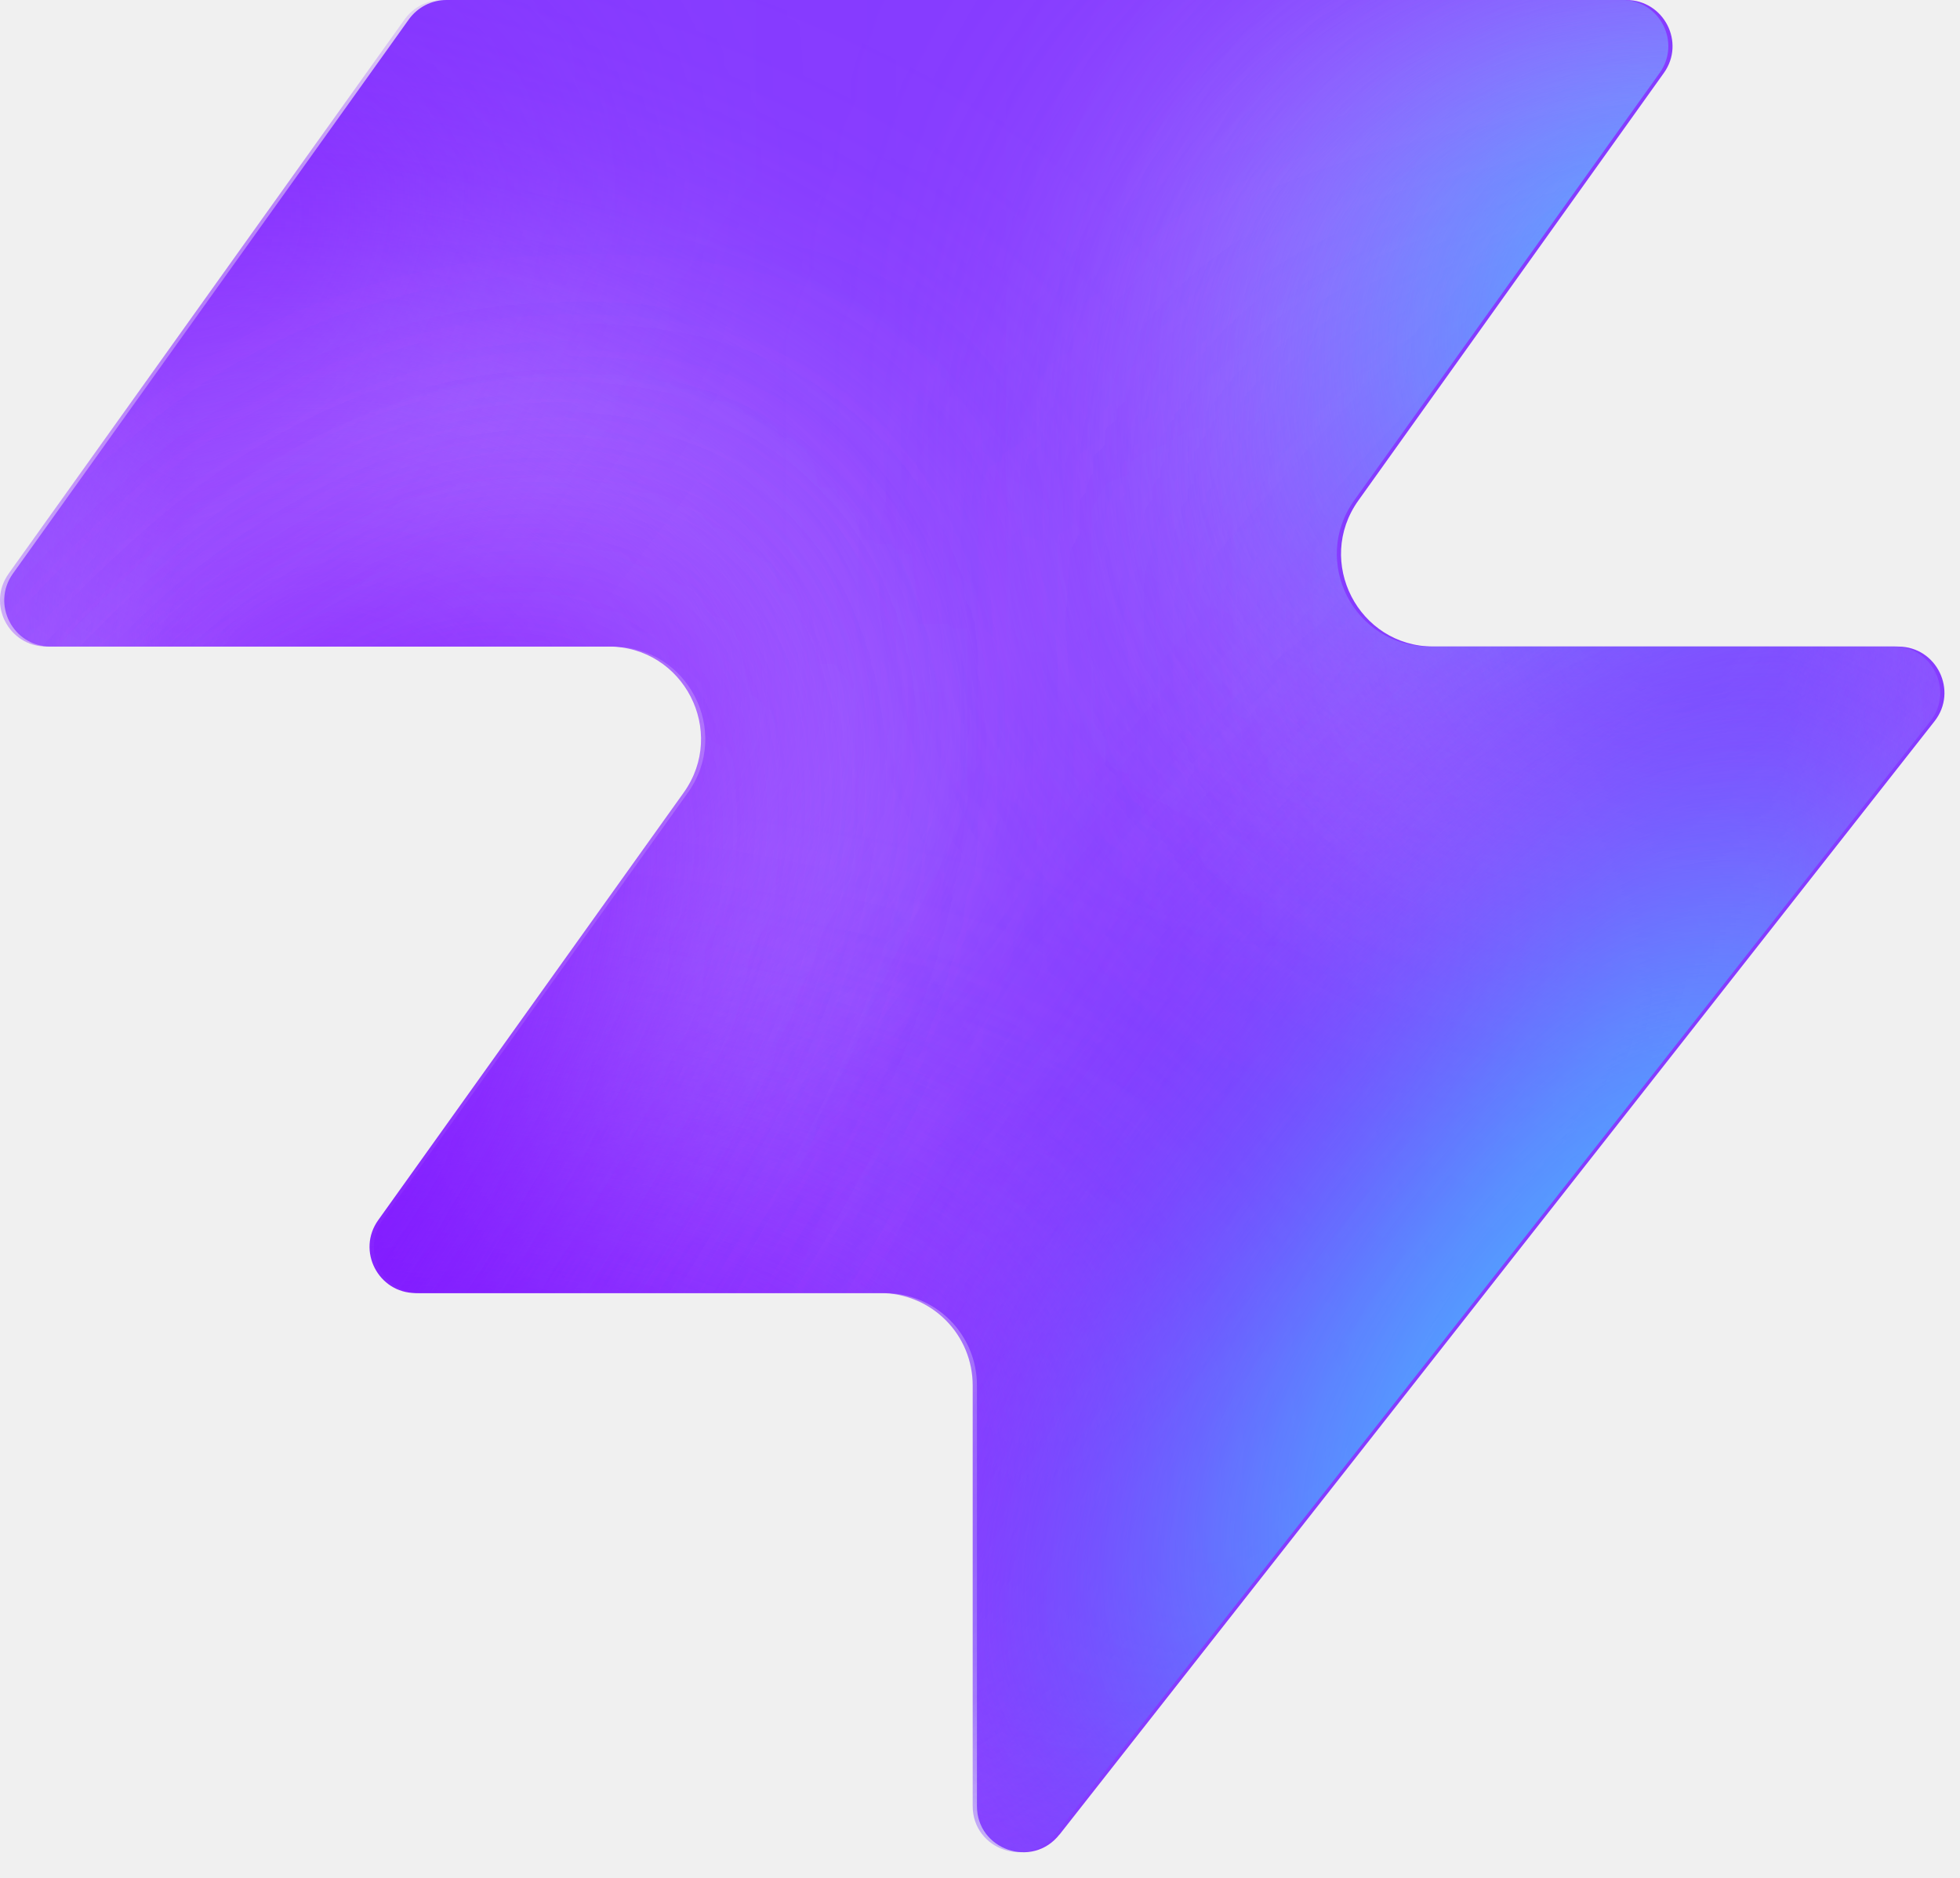
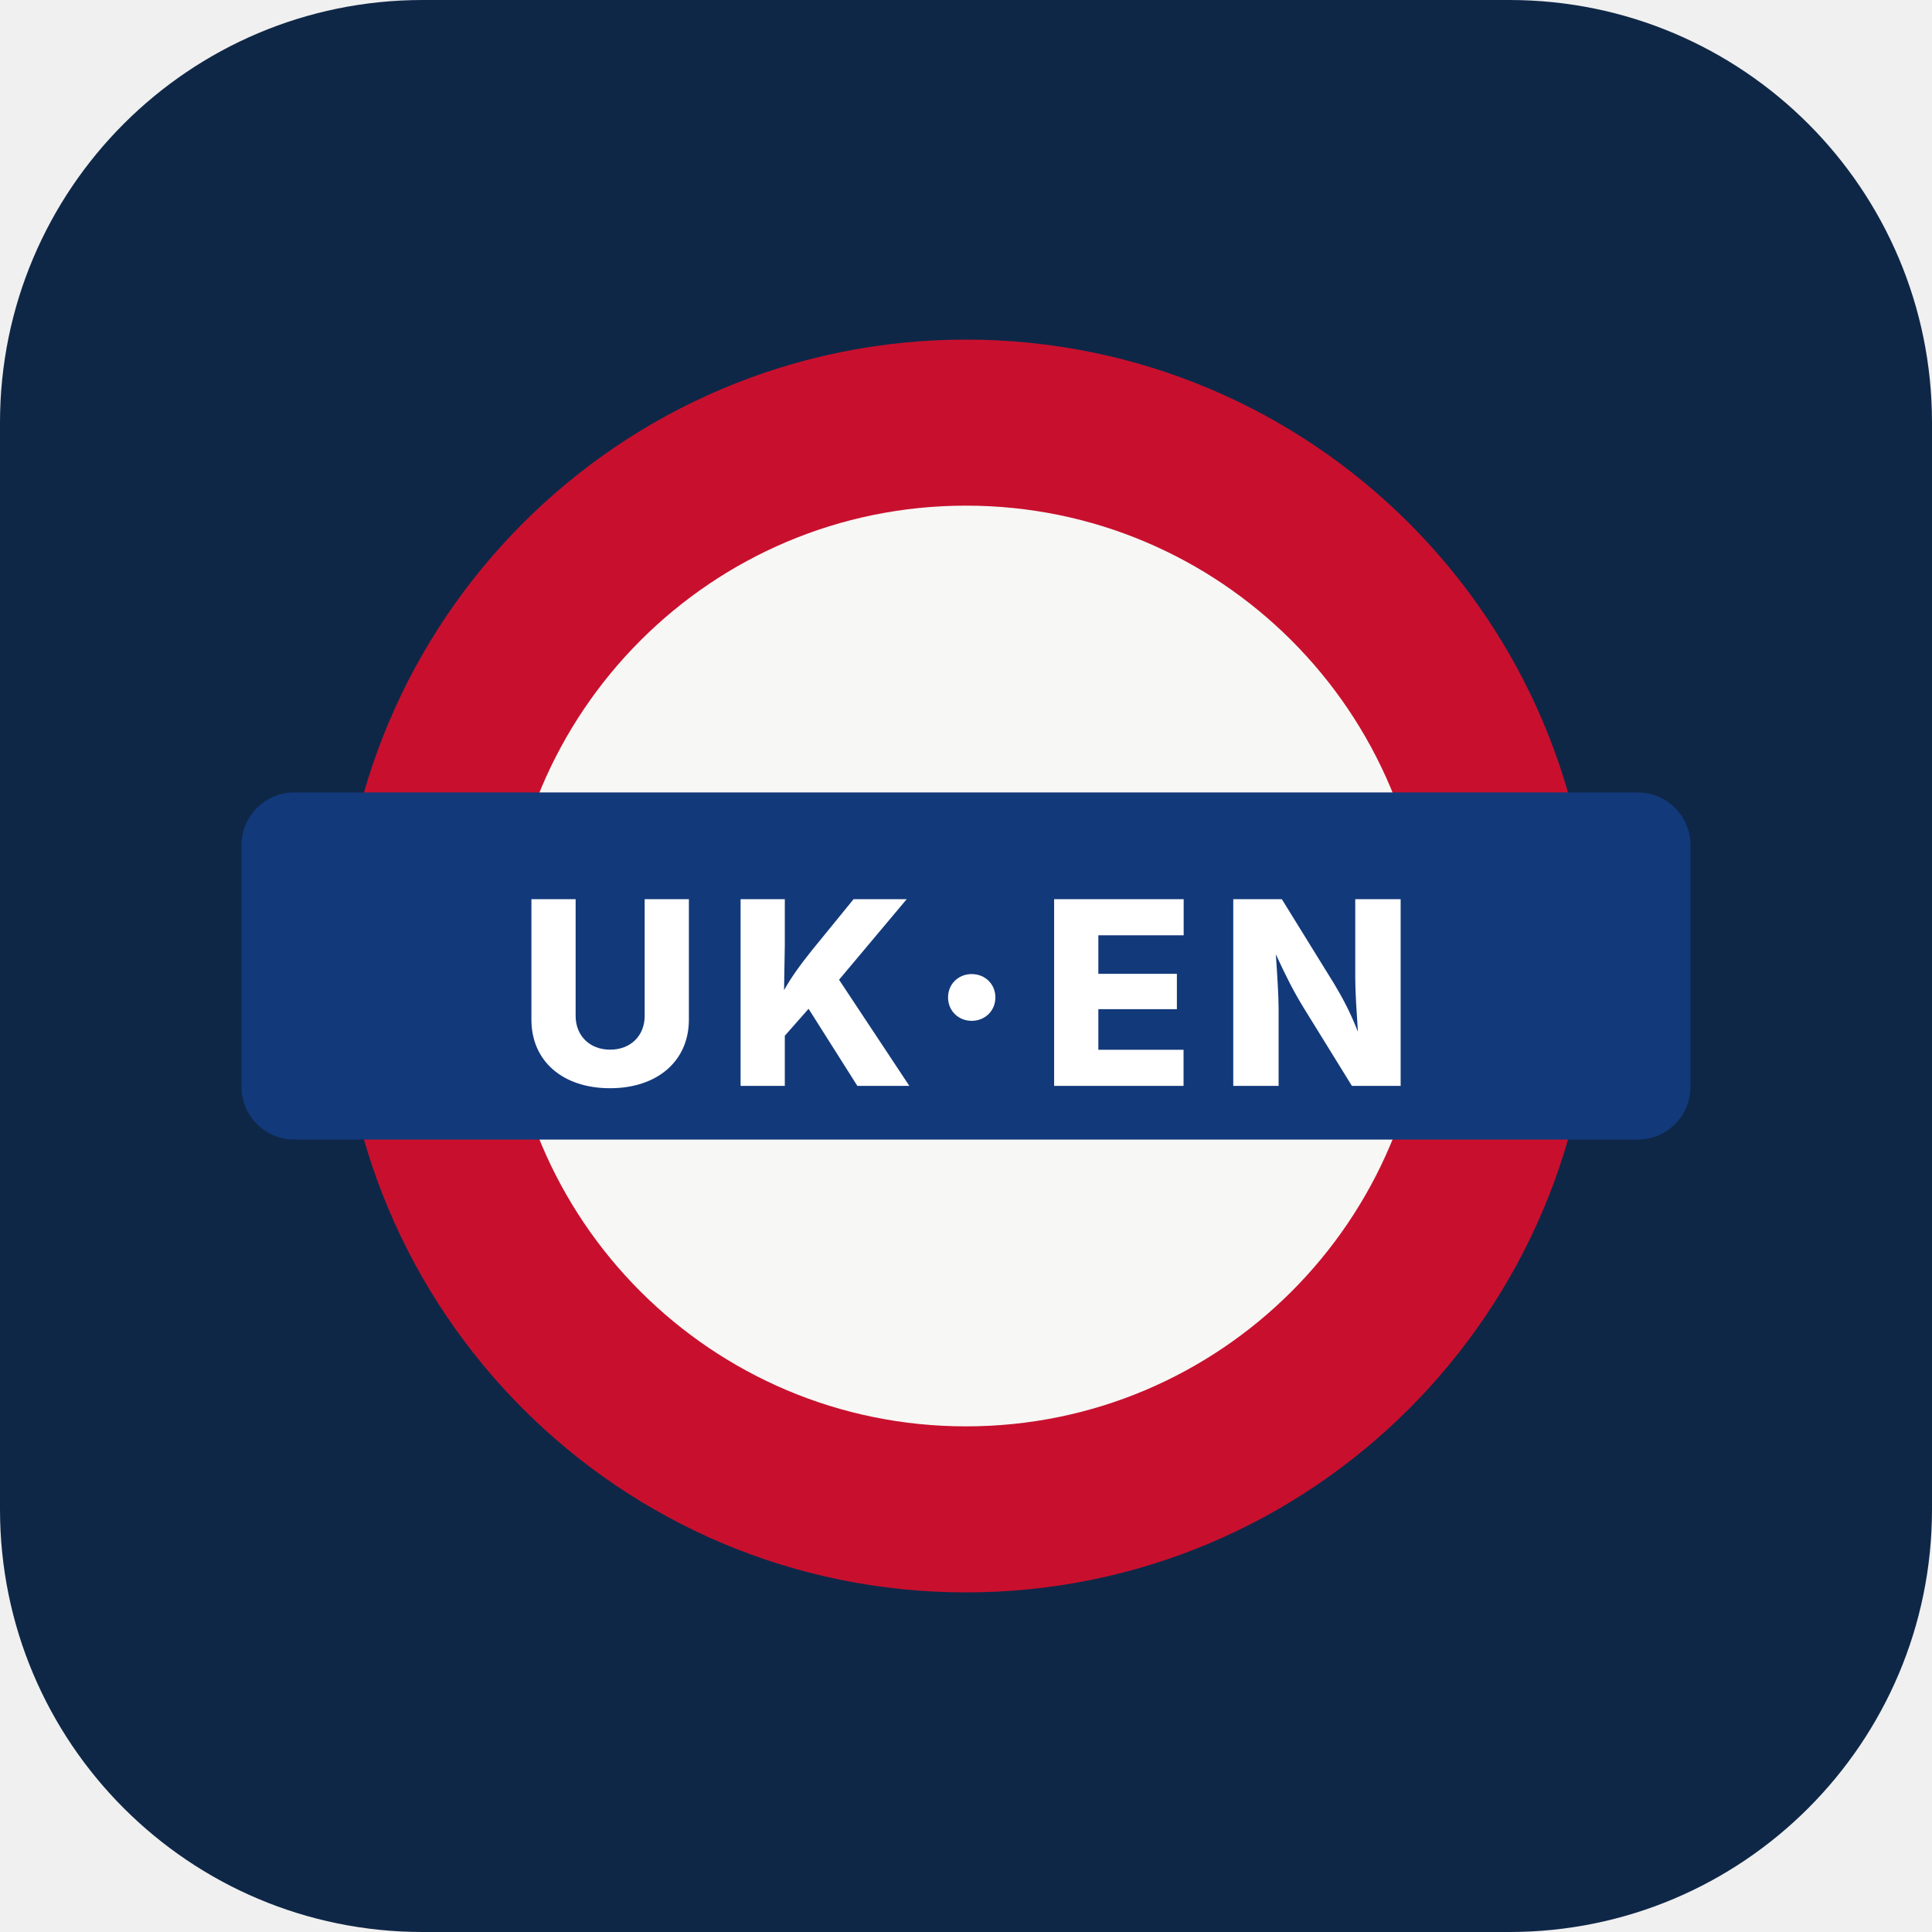
- <svg xmlns="http://www.w3.org/2000/svg" width="48" height="46" fill="none" viewBox="0 0 48 46">
-   <path fill="#863bff" d="M25.946 44.938c-.664.845-2.021.375-2.021-.698V33.937a2.26 2.26 0 0 0-2.262-2.262H10.287c-.92 0-1.456-1.04-.92-1.788l7.48-10.471c1.07-1.497 0-3.578-1.842-3.578H1.237c-.92 0-1.456-1.04-.92-1.788L10.013.474c.214-.297.556-.474.92-.474h28.894c.92 0 1.456 1.04.92 1.788l-7.48 10.471c-1.07 1.498 0 3.579 1.842 3.579h11.377c.943 0 1.473 1.088.89 1.83L25.947 44.94z" style="fill:#863bff;fill:color(display-p3 .525 .23 1);fill-opacity:1" />
-   <mask id="a" width="48" height="46" x="0" y="0" maskUnits="userSpaceOnUse" style="mask-type:alpha">
-     <path fill="#000" d="M25.842 44.938c-.664.844-2.021.375-2.021-.698V33.937a2.26 2.26 0 0 0-2.262-2.262H10.183c-.92 0-1.456-1.04-.92-1.788l7.48-10.471c1.07-1.498 0-3.579-1.842-3.579H1.133c-.92 0-1.456-1.04-.92-1.787L9.91.473c.214-.297.556-.474.92-.474h28.894c.92 0 1.456 1.04.92 1.788l-7.48 10.471c-1.07 1.498 0 3.578 1.842 3.578h11.377c.943 0 1.473 1.088.89 1.832L25.843 44.94z" style="fill:#000;fill-opacity:1" />
-   </mask>
-   <g mask="url(#a)">
-     <g filter="url(#b)">
-       <ellipse cx="5.508" cy="14.704" fill="#ede6ff" rx="5.508" ry="14.704" style="fill:#ede6ff;fill:color(display-p3 .927 .903 1);fill-opacity:1" transform="matrix(.00324 1 1 -.00324 -4.47 31.516)" />
-     </g>
-     <g filter="url(#c)">
-       <ellipse cx="10.399" cy="29.851" fill="#ede6ff" rx="10.399" ry="29.851" style="fill:#ede6ff;fill:color(display-p3 .927 .903 1);fill-opacity:1" transform="matrix(.00324 1 1 -.00324 -39.328 7.883)" />
-     </g>
-     <g filter="url(#d)">
-       <ellipse cx="5.508" cy="30.487" fill="#7e14ff" rx="5.508" ry="30.487" style="fill:#7e14ff;fill:color(display-p3 .492 .077 1);fill-opacity:1" transform="rotate(89.814 -25.913 -14.639)scale(1 -1)" />
-     </g>
-     <g filter="url(#e)">
-       <ellipse cx="5.508" cy="30.599" fill="#7e14ff" rx="5.508" ry="30.599" style="fill:#7e14ff;fill:color(display-p3 .492 .077 1);fill-opacity:1" transform="rotate(89.814 -32.644 -3.334)scale(1 -1)" />
-     </g>
-     <g filter="url(#f)">
-       <ellipse cx="5.508" cy="30.599" fill="#7e14ff" rx="5.508" ry="30.599" style="fill:#7e14ff;fill:color(display-p3 .492 .077 1);fill-opacity:1" transform="matrix(.00324 1 1 -.00324 -34.34 30.47)" />
-     </g>
-     <g filter="url(#g)">
-       <ellipse cx="14.072" cy="22.078" fill="#ede6ff" rx="14.072" ry="22.078" style="fill:#ede6ff;fill:color(display-p3 .927 .903 1);fill-opacity:1" transform="rotate(93.35 24.506 48.493)scale(-1 1)" />
-     </g>
-     <g filter="url(#h)">
-       <ellipse cx="3.47" cy="21.501" fill="#7e14ff" rx="3.47" ry="21.501" style="fill:#7e14ff;fill:color(display-p3 .492 .077 1);fill-opacity:1" transform="rotate(89.009 28.708 47.59)scale(-1 1)" />
-     </g>
-     <g filter="url(#i)">
-       <ellipse cx="3.47" cy="21.501" fill="#7e14ff" rx="3.47" ry="21.501" style="fill:#7e14ff;fill:color(display-p3 .492 .077 1);fill-opacity:1" transform="rotate(89.009 28.708 47.59)scale(-1 1)" />
-     </g>
-     <g filter="url(#j)">
-       <ellipse cx=".387" cy="8.972" fill="#7e14ff" rx="4.407" ry="29.108" style="fill:#7e14ff;fill:color(display-p3 .492 .077 1);fill-opacity:1" transform="rotate(39.51 .387 8.972)" />
-     </g>
-     <g filter="url(#k)">
-       <ellipse cx="47.523" cy="-6.092" fill="#7e14ff" rx="4.407" ry="29.108" style="fill:#7e14ff;fill:color(display-p3 .492 .077 1);fill-opacity:1" transform="rotate(37.892 47.523 -6.092)" />
-     </g>
-     <g filter="url(#l)">
-       <ellipse cx="41.412" cy="6.333" fill="#47bfff" rx="5.971" ry="9.665" style="fill:#47bfff;fill:color(display-p3 .28 .748 1);fill-opacity:1" transform="rotate(37.892 41.412 6.333)" />
-     </g>
-     <g filter="url(#m)">
-       <ellipse cx="-1.879" cy="38.332" fill="#7e14ff" rx="4.407" ry="29.108" style="fill:#7e14ff;fill:color(display-p3 .492 .077 1);fill-opacity:1" transform="rotate(37.892 -1.88 38.332)" />
-     </g>
-     <g filter="url(#n)">
-       <ellipse cx="-1.879" cy="38.332" fill="#7e14ff" rx="4.407" ry="29.108" style="fill:#7e14ff;fill:color(display-p3 .492 .077 1);fill-opacity:1" transform="rotate(37.892 -1.88 38.332)" />
-     </g>
-     <g filter="url(#o)">
-       <ellipse cx="35.651" cy="29.907" fill="#7e14ff" rx="4.407" ry="29.108" style="fill:#7e14ff;fill:color(display-p3 .492 .077 1);fill-opacity:1" transform="rotate(37.892 35.651 29.907)" />
-     </g>
-     <g filter="url(#p)">
-       <ellipse cx="38.418" cy="32.4" fill="#47bfff" rx="5.971" ry="15.297" style="fill:#47bfff;fill:color(display-p3 .28 .748 1);fill-opacity:1" transform="rotate(37.892 38.418 32.4)" />
-     </g>
-   </g>
-   <defs>
-     <filter id="b" width="60.045" height="41.654" x="-19.77" y="16.149" color-interpolation-filters="sRGB" filterUnits="userSpaceOnUse">
-       <feFlood flood-opacity="0" result="BackgroundImageFix" />
-       <feBlend in="SourceGraphic" in2="BackgroundImageFix" result="shape" />
-       <feGaussianBlur result="effect1_foregroundBlur_2002_17158" stdDeviation="7.659" />
-     </filter>
-     <filter id="c" width="90.34" height="51.437" x="-54.613" y="-7.533" color-interpolation-filters="sRGB" filterUnits="userSpaceOnUse">
-       <feFlood flood-opacity="0" result="BackgroundImageFix" />
-       <feBlend in="SourceGraphic" in2="BackgroundImageFix" result="shape" />
-       <feGaussianBlur result="effect1_foregroundBlur_2002_17158" stdDeviation="7.659" />
-     </filter>
-     <filter id="d" width="79.355" height="29.4" x="-49.64" y="2.03" color-interpolation-filters="sRGB" filterUnits="userSpaceOnUse">
-       <feFlood flood-opacity="0" result="BackgroundImageFix" />
-       <feBlend in="SourceGraphic" in2="BackgroundImageFix" result="shape" />
-       <feGaussianBlur result="effect1_foregroundBlur_2002_17158" stdDeviation="4.596" />
-     </filter>
-     <filter id="e" width="79.579" height="29.4" x="-45.045" y="20.029" color-interpolation-filters="sRGB" filterUnits="userSpaceOnUse">
-       <feFlood flood-opacity="0" result="BackgroundImageFix" />
-       <feBlend in="SourceGraphic" in2="BackgroundImageFix" result="shape" />
-       <feGaussianBlur result="effect1_foregroundBlur_2002_17158" stdDeviation="4.596" />
-     </filter>
-     <filter id="f" width="79.579" height="29.4" x="-43.513" y="21.178" color-interpolation-filters="sRGB" filterUnits="userSpaceOnUse">
-       <feFlood flood-opacity="0" result="BackgroundImageFix" />
-       <feBlend in="SourceGraphic" in2="BackgroundImageFix" result="shape" />
-       <feGaussianBlur result="effect1_foregroundBlur_2002_17158" stdDeviation="4.596" />
-     </filter>
-     <filter id="g" width="74.749" height="58.852" x="15.756" y="-17.901" color-interpolation-filters="sRGB" filterUnits="userSpaceOnUse">
-       <feFlood flood-opacity="0" result="BackgroundImageFix" />
-       <feBlend in="SourceGraphic" in2="BackgroundImageFix" result="shape" />
-       <feGaussianBlur result="effect1_foregroundBlur_2002_17158" stdDeviation="7.659" />
-     </filter>
-     <filter id="h" width="61.377" height="25.362" x="23.548" y="2.284" color-interpolation-filters="sRGB" filterUnits="userSpaceOnUse">
-       <feFlood flood-opacity="0" result="BackgroundImageFix" />
-       <feBlend in="SourceGraphic" in2="BackgroundImageFix" result="shape" />
-       <feGaussianBlur result="effect1_foregroundBlur_2002_17158" stdDeviation="4.596" />
-     </filter>
-     <filter id="i" width="61.377" height="25.362" x="23.548" y="2.284" color-interpolation-filters="sRGB" filterUnits="userSpaceOnUse">
-       <feFlood flood-opacity="0" result="BackgroundImageFix" />
-       <feBlend in="SourceGraphic" in2="BackgroundImageFix" result="shape" />
-       <feGaussianBlur result="effect1_foregroundBlur_2002_17158" stdDeviation="4.596" />
-     </filter>
-     <filter id="j" width="56.045" height="63.649" x="-27.636" y="-22.853" color-interpolation-filters="sRGB" filterUnits="userSpaceOnUse">
-       <feFlood flood-opacity="0" result="BackgroundImageFix" />
-       <feBlend in="SourceGraphic" in2="BackgroundImageFix" result="shape" />
-       <feGaussianBlur result="effect1_foregroundBlur_2002_17158" stdDeviation="4.596" />
-     </filter>
-     <filter id="k" width="54.814" height="64.646" x="20.116" y="-38.415" color-interpolation-filters="sRGB" filterUnits="userSpaceOnUse">
-       <feFlood flood-opacity="0" result="BackgroundImageFix" />
-       <feBlend in="SourceGraphic" in2="BackgroundImageFix" result="shape" />
-       <feGaussianBlur result="effect1_foregroundBlur_2002_17158" stdDeviation="4.596" />
-     </filter>
-     <filter id="l" width="33.541" height="35.313" x="24.641" y="-11.323" color-interpolation-filters="sRGB" filterUnits="userSpaceOnUse">
-       <feFlood flood-opacity="0" result="BackgroundImageFix" />
-       <feBlend in="SourceGraphic" in2="BackgroundImageFix" result="shape" />
-       <feGaussianBlur result="effect1_foregroundBlur_2002_17158" stdDeviation="4.596" />
-     </filter>
-     <filter id="m" width="54.814" height="64.646" x="-29.286" y="6.009" color-interpolation-filters="sRGB" filterUnits="userSpaceOnUse">
-       <feFlood flood-opacity="0" result="BackgroundImageFix" />
-       <feBlend in="SourceGraphic" in2="BackgroundImageFix" result="shape" />
-       <feGaussianBlur result="effect1_foregroundBlur_2002_17158" stdDeviation="4.596" />
-     </filter>
-     <filter id="n" width="54.814" height="64.646" x="-29.286" y="6.009" color-interpolation-filters="sRGB" filterUnits="userSpaceOnUse">
-       <feFlood flood-opacity="0" result="BackgroundImageFix" />
-       <feBlend in="SourceGraphic" in2="BackgroundImageFix" result="shape" />
-       <feGaussianBlur result="effect1_foregroundBlur_2002_17158" stdDeviation="4.596" />
-     </filter>
-     <filter id="o" width="54.814" height="64.646" x="8.244" y="-2.416" color-interpolation-filters="sRGB" filterUnits="userSpaceOnUse">
-       <feFlood flood-opacity="0" result="BackgroundImageFix" />
-       <feBlend in="SourceGraphic" in2="BackgroundImageFix" result="shape" />
-       <feGaussianBlur result="effect1_foregroundBlur_2002_17158" stdDeviation="4.596" />
-     </filter>
-     <filter id="p" width="39.409" height="43.623" x="18.713" y="10.588" color-interpolation-filters="sRGB" filterUnits="userSpaceOnUse">
-       <feFlood flood-opacity="0" result="BackgroundImageFix" />
-       <feBlend in="SourceGraphic" in2="BackgroundImageFix" result="shape" />
-       <feGaussianBlur result="effect1_foregroundBlur_2002_17158" stdDeviation="4.596" />
-     </filter>
-   </defs>
+ <svg xmlns="http://www.w3.org/2000/svg" viewBox="0 0 512 512" fill="none">
+   <rect width="512" height="512" rx="112" fill="#0F2747" />
+   <circle cx="256" cy="256" r="144" stroke="#C8102E" stroke-width="44" fill="#F7F7F5" />
+   <rect x="64" y="210" width="384" height="92" rx="14" fill="#12397A" />
+   <text x="256" y="262" dominant-baseline="middle" text-anchor="middle" fill="#FFFFFF" font-family="system-ui, -apple-system, sans-serif" font-weight="800" font-size="68" letter-spacing="6">
+     UK·EN
+   </text>
</svg>
